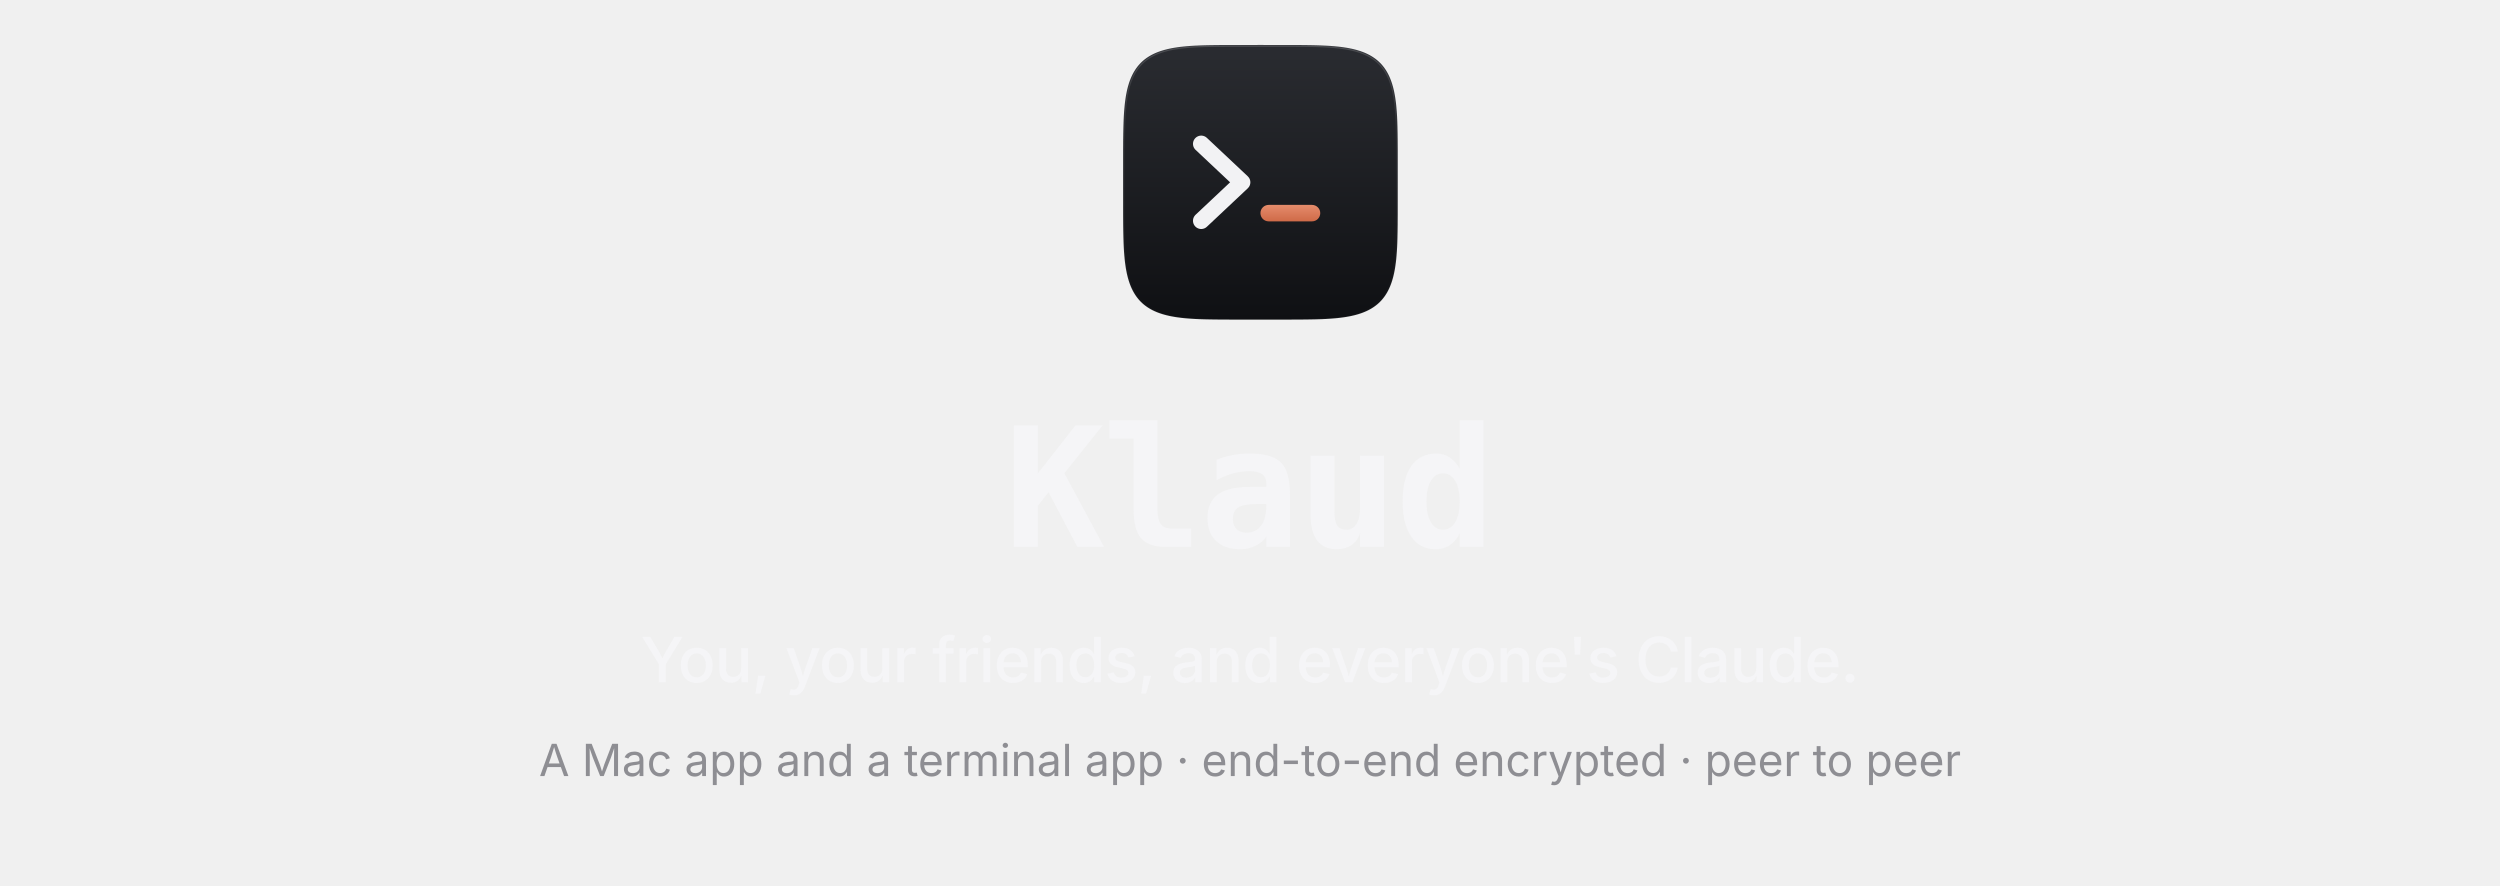
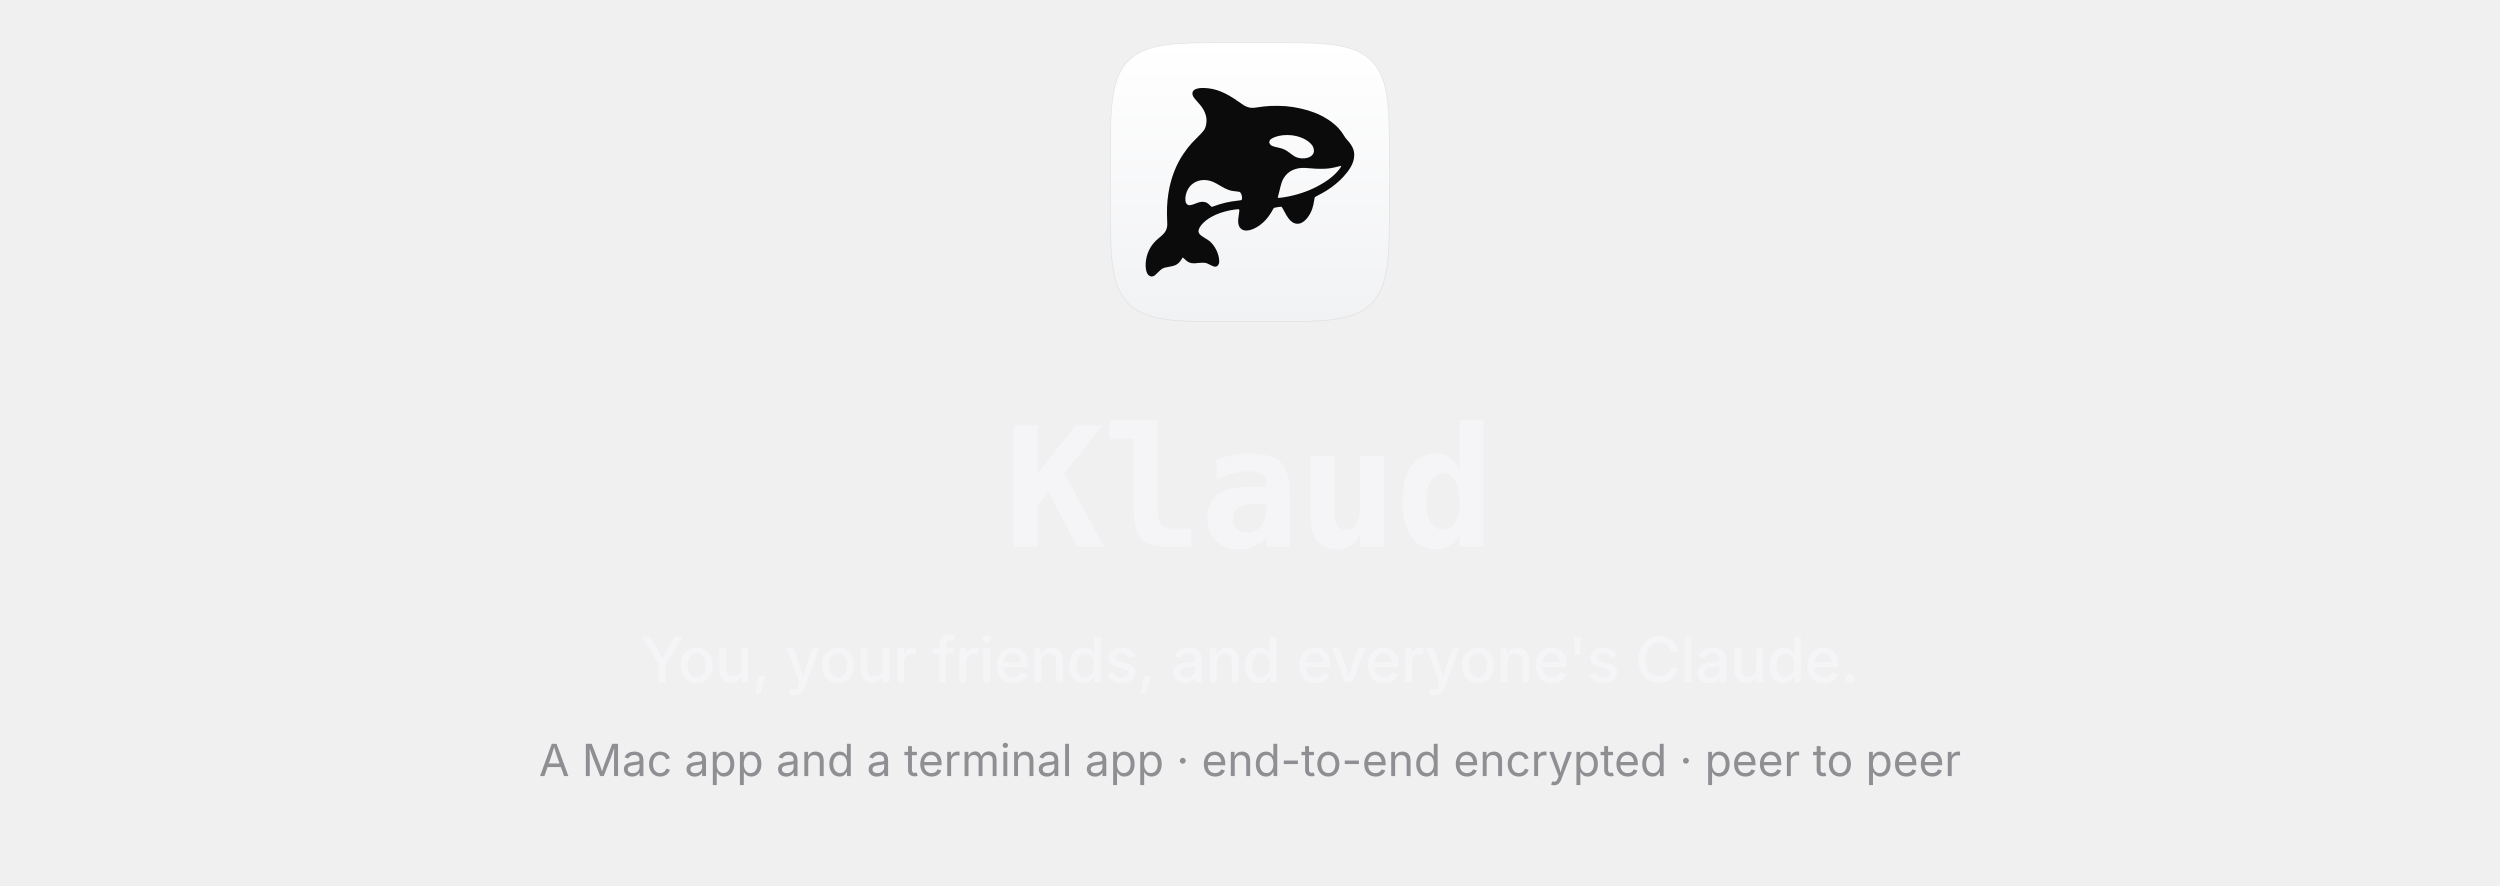
<svg xmlns="http://www.w3.org/2000/svg" width="960" height="340" viewBox="0 0 960 340" role="img" aria-label="klaud: you, your friends, and everyone's Claude">
-   <g transform="translate(424 10) scale(0.1172)">
+   <g transform="translate(413.4 3.4) scale(0.13)">
    <defs>
-       <linearGradient id="bdbg" x1="0" y1="0" x2="0" y2="1">
-         <stop offset="0" stop-color="#2A2C31" />
-         <stop offset="1" stop-color="#0F1013" />
-       </linearGradient>
-       <linearGradient id="bdrim" x1="0" y1="0" x2="0" y2="1">
-         <stop offset="0" stop-color="#FFFFFF" stop-opacity="0.16" />
-         <stop offset="0.35" stop-color="#FFFFFF" stop-opacity="0.04" />
-         <stop offset="1" stop-color="#FFFFFF" stop-opacity="0" />
-       </linearGradient>
-       <linearGradient id="bdcursor" x1="0" y1="0" x2="0" y2="1">
-         <stop offset="0" stop-color="#E58C6C" />
-         <stop offset="1" stop-color="#CF6A48" />
+       <linearGradient id="logo-bg" x1="0" y1="0" x2="0" y2="1">
+         <stop offset="0" stop-color="#FFFFFF" />
+         <stop offset="1" stop-color="#F1F2F4" />
      </linearGradient>
    </defs>
-     <path d="M962.00,512.00 L961.94,616.80 L961.75,650.27 L961.44,674.58 L961.01,694.35 L960.46,711.29 L959.78,726.26 L958.97,739.75 L958.04,752.08 L956.98,763.47 L955.80,774.07 L954.49,783.99 L953.06,793.32 L951.49,802.14 L949.80,810.50 L947.97,818.44 L946.01,826.01 L943.92,833.22 L941.70,840.12 L939.34,846.72 L936.84,853.04 L934.20,859.09 L931.42,864.90 L928.50,870.48 L925.42,875.83 L922.20,880.97 L918.83,885.90 L915.30,890.64 L911.62,895.19 L907.77,899.56 L903.75,903.75 L899.56,907.77 L895.19,911.62 L890.64,915.30 L885.90,918.83 L880.97,922.20 L875.83,925.42 L870.48,928.50 L864.90,931.42 L859.09,934.20 L853.04,936.84 L846.72,939.34 L840.12,941.70 L833.22,943.92 L826.01,946.01 L818.44,947.97 L810.50,949.80 L802.14,951.49 L793.32,953.06 L783.99,954.49 L774.07,955.80 L763.47,956.98 L752.08,958.04 L739.75,958.97 L726.26,959.78 L711.29,960.46 L694.35,961.01 L674.58,961.44 L650.27,961.75 L616.80,961.94 L512.00,962.00 L407.20,961.94 L373.73,961.75 L349.42,961.44 L329.65,961.01 L312.71,960.46 L297.74,959.78 L284.25,958.97 L271.92,958.04 L260.53,956.98 L249.93,955.80 L240.01,954.49 L230.68,953.06 L221.86,951.49 L213.50,949.80 L205.56,947.97 L197.99,946.01 L190.78,943.92 L183.88,941.70 L177.28,939.34 L170.96,936.84 L164.91,934.20 L159.10,931.42 L153.52,928.50 L148.17,925.42 L143.03,922.20 L138.10,918.83 L133.36,915.30 L128.81,911.62 L124.44,907.77 L120.25,903.75 L116.23,899.56 L112.38,895.19 L108.70,890.64 L105.17,885.90 L101.80,880.97 L98.58,875.83 L95.50,870.48 L92.58,864.90 L89.80,859.09 L87.16,853.04 L84.66,846.72 L82.30,840.12 L80.08,833.22 L77.99,826.01 L76.03,818.44 L74.20,810.50 L72.51,802.14 L70.94,793.32 L69.51,783.99 L68.20,774.07 L67.02,763.47 L65.96,752.08 L65.03,739.75 L64.22,726.26 L63.54,711.29 L62.99,694.35 L62.56,674.58 L62.25,650.27 L62.06,616.80 L62.00,512.00 L62.06,407.20 L62.25,373.73 L62.56,349.42 L62.99,329.65 L63.54,312.71 L64.22,297.74 L65.03,284.25 L65.96,271.92 L67.02,260.53 L68.20,249.93 L69.51,240.01 L70.94,230.68 L72.51,221.86 L74.20,213.50 L76.03,205.56 L77.99,197.99 L80.08,190.78 L82.30,183.88 L84.66,177.28 L87.16,170.96 L89.80,164.91 L92.58,159.10 L95.50,153.52 L98.58,148.17 L101.80,143.03 L105.17,138.10 L108.70,133.36 L112.38,128.81 L116.23,124.44 L120.25,120.25 L124.44,116.23 L128.81,112.38 L133.36,108.70 L138.10,105.17 L143.03,101.80 L148.17,98.58 L153.52,95.50 L159.10,92.58 L164.91,89.80 L170.96,87.16 L177.28,84.66 L183.88,82.30 L190.78,80.08 L197.99,77.99 L205.56,76.03 L213.50,74.20 L221.86,72.51 L230.68,70.94 L240.01,69.51 L249.93,68.20 L260.53,67.02 L271.92,65.96 L284.25,65.03 L297.74,64.22 L312.71,63.54 L329.65,62.99 L349.42,62.56 L373.73,62.25 L407.20,62.06 L512.00,62.00 L616.80,62.06 L650.27,62.25 L674.58,62.56 L694.35,62.99 L711.29,63.54 L726.26,64.22 L739.75,65.03 L752.08,65.96 L763.47,67.02 L774.07,68.20 L783.99,69.51 L793.32,70.94 L802.14,72.51 L810.50,74.20 L818.44,76.03 L826.01,77.99 L833.22,80.08 L840.12,82.30 L846.72,84.66 L853.04,87.16 L859.09,89.80 L864.90,92.58 L870.48,95.50 L875.83,98.58 L880.97,101.80 L885.90,105.17 L890.64,108.70 L895.19,112.38 L899.56,116.23 L903.75,120.25 L907.77,124.44 L911.62,128.81 L915.30,133.36 L918.83,138.10 L922.20,143.03 L925.42,148.17 L928.50,153.52 L931.42,159.10 L934.20,164.91 L936.84,170.96 L939.34,177.28 L941.70,183.88 L943.92,190.78 L946.01,197.99 L947.97,205.56 L949.80,213.50 L951.49,221.86 L953.06,230.68 L954.49,240.01 L955.80,249.93 L956.98,260.53 L958.04,271.92 L958.97,284.25 L959.78,297.74 L960.46,312.71 L961.01,329.65 L961.44,349.42 L961.75,373.73 L961.94,407.20 Z" fill="url(#bdbg)" />
-     <path d="M962.00,512.00 L961.94,616.80 L961.75,650.27 L961.44,674.58 L961.01,694.35 L960.46,711.29 L959.78,726.26 L958.97,739.75 L958.04,752.08 L956.98,763.47 L955.80,774.07 L954.49,783.99 L953.06,793.32 L951.49,802.14 L949.80,810.50 L947.97,818.44 L946.01,826.01 L943.92,833.22 L941.70,840.12 L939.34,846.72 L936.84,853.04 L934.20,859.09 L931.42,864.90 L928.50,870.48 L925.42,875.83 L922.20,880.97 L918.83,885.90 L915.30,890.64 L911.62,895.19 L907.77,899.56 L903.75,903.75 L899.56,907.77 L895.19,911.62 L890.64,915.30 L885.90,918.83 L880.97,922.20 L875.83,925.42 L870.48,928.50 L864.90,931.42 L859.09,934.20 L853.04,936.84 L846.72,939.34 L840.12,941.70 L833.22,943.92 L826.01,946.01 L818.44,947.97 L810.50,949.80 L802.14,951.49 L793.32,953.06 L783.99,954.49 L774.07,955.80 L763.47,956.98 L752.08,958.04 L739.75,958.97 L726.26,959.78 L711.29,960.46 L694.35,961.01 L674.58,961.44 L650.27,961.75 L616.80,961.94 L512.00,962.00 L407.20,961.94 L373.73,961.75 L349.42,961.44 L329.65,961.01 L312.71,960.46 L297.74,959.78 L284.25,958.97 L271.92,958.04 L260.53,956.98 L249.93,955.80 L240.01,954.49 L230.68,953.06 L221.86,951.49 L213.50,949.80 L205.56,947.97 L197.99,946.01 L190.78,943.92 L183.88,941.70 L177.28,939.34 L170.96,936.84 L164.91,934.20 L159.10,931.42 L153.52,928.50 L148.17,925.42 L143.03,922.20 L138.10,918.83 L133.36,915.30 L128.81,911.62 L124.44,907.77 L120.25,903.75 L116.23,899.56 L112.38,895.19 L108.70,890.64 L105.17,885.90 L101.80,880.97 L98.58,875.83 L95.50,870.48 L92.58,864.90 L89.80,859.09 L87.16,853.04 L84.66,846.72 L82.30,840.12 L80.08,833.22 L77.99,826.01 L76.03,818.44 L74.20,810.50 L72.51,802.14 L70.94,793.32 L69.51,783.99 L68.20,774.07 L67.02,763.47 L65.96,752.08 L65.03,739.75 L64.22,726.26 L63.54,711.29 L62.99,694.35 L62.56,674.58 L62.25,650.27 L62.06,616.80 L62.00,512.00 L62.06,407.20 L62.25,373.73 L62.56,349.42 L62.99,329.65 L63.54,312.71 L64.22,297.74 L65.03,284.25 L65.96,271.92 L67.02,260.53 L68.20,249.93 L69.51,240.01 L70.94,230.68 L72.51,221.86 L74.20,213.50 L76.03,205.56 L77.99,197.99 L80.08,190.78 L82.30,183.88 L84.66,177.28 L87.16,170.96 L89.80,164.91 L92.58,159.10 L95.50,153.52 L98.58,148.17 L101.80,143.03 L105.17,138.10 L108.70,133.36 L112.38,128.81 L116.23,124.44 L120.25,120.25 L124.44,116.23 L128.81,112.38 L133.36,108.70 L138.10,105.17 L143.03,101.80 L148.17,98.58 L153.52,95.50 L159.10,92.58 L164.91,89.80 L170.96,87.16 L177.28,84.66 L183.88,82.30 L190.78,80.08 L197.99,77.99 L205.56,76.03 L213.50,74.20 L221.86,72.51 L230.68,70.94 L240.01,69.51 L249.93,68.20 L260.53,67.02 L271.92,65.96 L284.25,65.03 L297.74,64.22 L312.71,63.54 L329.65,62.99 L349.42,62.56 L373.73,62.25 L407.20,62.06 L512.00,62.00 L616.80,62.06 L650.27,62.25 L674.58,62.56 L694.35,62.99 L711.29,63.54 L726.26,64.22 L739.75,65.03 L752.08,65.96 L763.47,67.02 L774.07,68.20 L783.99,69.51 L793.32,70.94 L802.14,72.51 L810.50,74.20 L818.44,76.03 L826.01,77.99 L833.22,80.08 L840.12,82.30 L846.72,84.66 L853.04,87.16 L859.09,89.80 L864.90,92.58 L870.48,95.50 L875.83,98.58 L880.97,101.80 L885.90,105.17 L890.64,108.70 L895.19,112.38 L899.56,116.23 L903.75,120.25 L907.77,124.44 L911.62,128.81 L915.30,133.36 L918.83,138.10 L922.20,143.03 L925.42,148.17 L928.50,153.52 L931.42,159.10 L934.20,164.91 L936.84,170.96 L939.34,177.28 L941.70,183.88 L943.92,190.78 L946.01,197.99 L947.97,205.56 L949.80,213.50 L951.49,221.86 L953.06,230.68 L954.49,240.01 L955.80,249.93 L956.98,260.53 L958.04,271.92 L958.97,284.25 L959.78,297.74 L960.46,312.71 L961.01,329.65 L961.44,349.42 L961.75,373.73 L961.94,407.20 Z" fill="none" stroke="#FFFFFF" stroke-opacity="0.09" stroke-width="3" />
-     <path d="M958.00,512.00 L957.94,615.87 L957.76,649.04 L957.45,673.14 L957.02,692.73 L956.47,709.52 L955.80,724.36 L955.00,737.73 L954.08,749.95 L953.03,761.23 L951.86,771.74 L950.56,781.57 L949.14,790.82 L947.59,799.56 L945.91,807.85 L944.10,815.72 L942.16,823.21 L940.09,830.37 L937.88,837.20 L935.54,843.74 L933.06,850.00 L930.45,856.01 L927.69,861.77 L924.79,867.29 L921.75,872.60 L918.56,877.69 L915.21,882.58 L911.72,887.28 L908.06,891.79 L904.25,896.11 L900.27,900.27 L896.11,904.25 L891.79,908.06 L887.28,911.72 L882.58,915.21 L877.69,918.56 L872.60,921.75 L867.29,924.79 L861.77,927.69 L856.01,930.45 L850.00,933.06 L843.74,935.54 L837.20,937.88 L830.37,940.09 L823.21,942.16 L815.72,944.10 L807.85,945.91 L799.56,947.59 L790.82,949.14 L781.57,950.56 L771.74,951.86 L761.23,953.03 L749.95,954.08 L737.73,955.00 L724.36,955.80 L709.52,956.47 L692.73,957.02 L673.14,957.45 L649.04,957.76 L615.87,957.94 L512.00,958.00 L408.13,957.94 L374.96,957.76 L350.86,957.45 L331.27,957.02 L314.48,956.47 L299.64,955.80 L286.27,955.00 L274.05,954.08 L262.77,953.03 L252.26,951.86 L242.43,950.56 L233.18,949.14 L224.44,947.59 L216.15,945.91 L208.28,944.10 L200.79,942.16 L193.63,940.09 L186.80,937.88 L180.26,935.54 L174.00,933.06 L167.99,930.45 L162.23,927.69 L156.71,924.79 L151.40,921.75 L146.31,918.56 L141.42,915.21 L136.72,911.72 L132.21,908.06 L127.89,904.25 L123.73,900.27 L119.75,896.11 L115.94,891.79 L112.28,887.28 L108.79,882.58 L105.44,877.69 L102.25,872.60 L99.21,867.29 L96.31,861.77 L93.55,856.01 L90.94,850.00 L88.46,843.74 L86.12,837.20 L83.91,830.37 L81.84,823.21 L79.90,815.72 L78.09,807.85 L76.41,799.56 L74.86,790.82 L73.44,781.57 L72.14,771.74 L70.97,761.23 L69.92,749.95 L69.00,737.73 L68.20,724.36 L67.53,709.52 L66.98,692.73 L66.55,673.14 L66.24,649.04 L66.06,615.87 L66.00,512.00 L66.06,408.13 L66.24,374.96 L66.55,350.86 L66.98,331.27 L67.53,314.48 L68.20,299.64 L69.00,286.27 L69.92,274.05 L70.97,262.77 L72.14,252.26 L73.44,242.43 L74.86,233.18 L76.41,224.44 L78.09,216.15 L79.90,208.28 L81.84,200.79 L83.91,193.63 L86.12,186.80 L88.46,180.26 L90.94,174.00 L93.55,167.99 L96.31,162.23 L99.21,156.71 L102.25,151.40 L105.44,146.31 L108.79,141.42 L112.28,136.72 L115.94,132.21 L119.75,127.89 L123.73,123.73 L127.89,119.75 L132.21,115.94 L136.72,112.28 L141.42,108.79 L146.31,105.44 L151.40,102.25 L156.71,99.21 L162.23,96.31 L167.99,93.55 L174.00,90.94 L180.26,88.46 L186.80,86.12 L193.63,83.91 L200.79,81.84 L208.28,79.90 L216.15,78.09 L224.44,76.41 L233.18,74.86 L242.43,73.44 L252.26,72.14 L262.77,70.97 L274.05,69.92 L286.27,69.00 L299.64,68.20 L314.48,67.53 L331.27,66.98 L350.86,66.55 L374.96,66.24 L408.13,66.06 L512.00,66.00 L615.87,66.06 L649.04,66.24 L673.14,66.55 L692.73,66.98 L709.52,67.53 L724.36,68.20 L737.73,69.00 L749.95,69.92 L761.23,70.97 L771.74,72.14 L781.57,73.44 L790.82,74.86 L799.56,76.41 L807.85,78.09 L815.72,79.90 L823.21,81.84 L830.37,83.91 L837.20,86.12 L843.74,88.46 L850.00,90.94 L856.01,93.55 L861.77,96.31 L867.29,99.21 L872.60,102.25 L877.69,105.44 L882.58,108.79 L887.28,112.28 L891.79,115.94 L896.11,119.75 L900.27,123.73 L904.25,127.89 L908.06,132.21 L911.72,136.72 L915.21,141.42 L918.56,146.31 L921.75,151.40 L924.79,156.71 L927.69,162.23 L930.45,167.99 L933.06,174.00 L935.54,180.26 L937.88,186.80 L940.09,193.63 L942.16,200.79 L944.10,208.28 L945.91,216.15 L947.59,224.44 L949.14,233.18 L950.56,242.43 L951.86,252.26 L953.03,262.77 L954.08,274.05 L955.00,286.27 L955.80,299.64 L956.47,314.48 L957.02,331.27 L957.45,350.86 L957.76,374.96 L957.94,408.13 Z" fill="none" stroke="url(#bdrim)" stroke-width="4" />
-     <path d="M318 386 L452 512 L318 638" fill="none" stroke="#F2F2F4" stroke-width="54" stroke-linecap="round" stroke-linejoin="round" />
-     <rect x="512" y="586" width="196" height="54" rx="27" fill="url(#bdcursor)" />
+     <path d="M924.00,512.00 L923.97,593.59 L923.90,619.65 L923.77,638.60 L923.60,654.01 L923.37,667.24 L923.10,678.95 L922.77,689.52 L922.39,699.21 L921.96,708.17 L921.48,716.53 L920.96,724.39 L920.37,731.81 L919.74,738.85 L919.06,745.54 L918.33,751.94 L917.54,758.06 L916.70,763.93 L915.81,769.57 L914.87,775.00 L913.88,780.24 L912.83,785.29 L911.73,790.18 L910.57,794.91 L909.36,799.49 L908.10,803.93 L906.79,808.23 L905.41,812.41 L903.99,816.47 L902.50,820.41 L900.96,824.24 L899.37,827.96 L897.71,831.58 L896.00,835.10 L894.23,838.53 L892.40,841.86 L890.51,845.11 L888.56,848.27 L886.55,851.34 L884.48,854.33 L882.34,857.24 L880.14,860.08 L877.87,862.83 L875.54,865.52 L873.14,868.13 L870.67,870.67 L868.13,873.14 L865.52,875.54 L862.83,877.87 L860.08,880.14 L857.24,882.34 L854.33,884.48 L851.34,886.55 L848.27,888.56 L845.11,890.51 L841.86,892.40 L838.53,894.23 L835.10,896.00 L831.58,897.71 L827.96,899.37 L824.24,900.96 L820.41,902.50 L816.47,903.99 L812.41,905.41 L808.23,906.79 L803.93,908.10 L799.49,909.36 L794.91,910.57 L790.18,911.73 L785.29,912.83 L780.24,913.88 L775.00,914.87 L769.57,915.81 L763.93,916.70 L758.06,917.54 L751.94,918.33 L745.54,919.06 L738.85,919.74 L731.81,920.37 L724.39,920.96 L716.53,921.48 L708.17,921.96 L699.21,922.39 L689.52,922.77 L678.95,923.10 L667.24,923.37 L654.01,923.60 L638.60,923.77 L619.65,923.90 L593.59,923.97 L512.00,924.00 L430.41,923.97 L404.35,923.90 L385.40,923.77 L369.99,923.60 L356.76,923.37 L345.05,923.10 L334.48,922.77 L324.79,922.39 L315.83,921.96 L307.47,921.48 L299.61,920.96 L292.19,920.37 L285.15,919.74 L278.46,919.06 L272.06,918.33 L265.94,917.54 L260.07,916.70 L254.43,915.81 L249.00,914.87 L243.76,913.88 L238.71,912.83 L233.82,911.73 L229.09,910.57 L224.51,909.36 L220.07,908.10 L215.77,906.79 L211.59,905.41 L207.53,903.99 L203.59,902.50 L199.76,900.96 L196.04,899.37 L192.42,897.71 L188.90,896.00 L185.47,894.23 L182.14,892.40 L178.89,890.51 L175.73,888.56 L172.66,886.55 L169.67,884.48 L166.76,882.34 L163.92,880.14 L161.17,877.87 L158.48,875.54 L155.87,873.14 L153.33,870.67 L150.86,868.13 L148.46,865.52 L146.13,862.83 L143.86,860.08 L141.66,857.24 L139.52,854.33 L137.45,851.34 L135.44,848.27 L133.49,845.11 L131.60,841.86 L129.77,838.53 L128.00,835.10 L126.29,831.58 L124.63,827.96 L123.04,824.24 L121.50,820.41 L120.01,816.47 L118.59,812.41 L117.21,808.23 L115.90,803.93 L114.64,799.49 L113.43,794.91 L112.27,790.18 L111.17,785.29 L110.12,780.24 L109.13,775.00 L108.19,769.57 L107.30,763.93 L106.46,758.06 L105.67,751.94 L104.94,745.54 L104.26,738.85 L103.63,731.81 L103.04,724.39 L102.52,716.53 L102.04,708.17 L101.61,699.21 L101.23,689.52 L100.90,678.95 L100.63,667.24 L100.40,654.01 L100.23,638.60 L100.10,619.65 L100.03,593.59 L100.00,512.00 L100.03,430.41 L100.10,404.35 L100.23,385.40 L100.40,369.99 L100.63,356.76 L100.90,345.05 L101.23,334.48 L101.61,324.79 L102.04,315.83 L102.52,307.47 L103.04,299.61 L103.63,292.19 L104.26,285.15 L104.94,278.46 L105.67,272.06 L106.46,265.94 L107.30,260.07 L108.19,254.43 L109.13,249.00 L110.12,243.76 L111.17,238.71 L112.27,233.82 L113.43,229.09 L114.64,224.51 L115.90,220.07 L117.21,215.77 L118.59,211.59 L120.01,207.53 L121.50,203.59 L123.04,199.76 L124.63,196.04 L126.29,192.42 L128.00,188.90 L129.77,185.47 L131.60,182.14 L133.49,178.89 L135.44,175.73 L137.45,172.66 L139.52,169.67 L141.66,166.76 L143.86,163.92 L146.13,161.17 L148.46,158.48 L150.86,155.87 L153.33,153.33 L155.87,150.86 L158.48,148.46 L161.17,146.13 L163.92,143.86 L166.76,141.66 L169.67,139.52 L172.66,137.45 L175.73,135.44 L178.89,133.49 L182.14,131.60 L185.47,129.77 L188.90,128.00 L192.42,126.29 L196.04,124.63 L199.76,123.04 L203.59,121.50 L207.53,120.01 L211.59,118.59 L215.77,117.21 L220.07,115.90 L224.51,114.64 L229.09,113.43 L233.82,112.27 L238.71,111.17 L243.76,110.12 L249.00,109.13 L254.43,108.19 L260.07,107.30 L265.94,106.46 L272.06,105.67 L278.46,104.94 L285.15,104.26 L292.19,103.63 L299.61,103.04 L307.47,102.52 L315.83,102.04 L324.79,101.61 L334.48,101.23 L345.05,100.90 L356.76,100.63 L369.99,100.40 L385.40,100.23 L404.35,100.10 L430.41,100.03 L512.00,100.00 L593.59,100.03 L619.65,100.10 L638.60,100.23 L654.01,100.40 L667.24,100.63 L678.95,100.90 L689.52,101.23 L699.21,101.61 L708.17,102.04 L716.53,102.52 L724.39,103.04 L731.81,103.63 L738.85,104.26 L745.54,104.94 L751.94,105.67 L758.06,106.46 L763.93,107.30 L769.57,108.19 L775.00,109.13 L780.24,110.12 L785.29,111.17 L790.18,112.27 L794.91,113.43 L799.49,114.64 L803.93,115.90 L808.23,117.21 L812.41,118.59 L816.47,120.01 L820.41,121.50 L824.24,123.04 L827.96,124.63 L831.58,126.29 L835.10,128.00 L838.53,129.77 L841.86,131.60 L845.11,133.49 L848.27,135.44 L851.34,137.45 L854.33,139.52 L857.24,141.66 L860.08,143.86 L862.83,146.13 L865.52,148.46 L868.13,150.86 L870.67,153.33 L873.14,155.87 L875.54,158.48 L877.87,161.17 L880.14,163.92 L882.34,166.76 L884.48,169.67 L886.55,172.66 L888.56,175.73 L890.51,178.89 L892.40,182.14 L894.23,185.47 L896.00,188.90 L897.71,192.42 L899.37,196.04 L900.96,199.76 L902.50,203.59 L903.99,207.53 L905.41,211.59 L906.79,215.77 L908.10,220.07 L909.36,224.51 L910.57,229.09 L911.73,233.82 L912.83,238.71 L913.88,243.76 L914.87,249.00 L915.81,254.43 L916.70,260.07 L917.54,265.94 L918.33,272.06 L919.06,278.46 L919.74,285.15 L920.37,292.19 L920.96,299.61 L921.48,307.47 L921.96,315.83 L922.39,324.79 L922.77,334.48 L923.10,345.05 L923.37,356.76 L923.60,369.99 L923.77,385.40 L923.90,404.35 L923.97,430.41 Z" fill="url(#logo-bg)" />
+     <path d="M924.00,512.00 L923.97,593.59 L923.90,619.65 L923.77,638.60 L923.60,654.01 L923.37,667.24 L923.10,678.95 L922.77,689.52 L922.39,699.21 L921.96,708.17 L921.48,716.53 L920.96,724.39 L920.37,731.81 L919.74,738.85 L919.06,745.54 L918.33,751.94 L917.54,758.06 L916.70,763.93 L915.81,769.57 L914.87,775.00 L913.88,780.24 L912.83,785.29 L911.73,790.18 L910.57,794.91 L909.36,799.49 L908.10,803.93 L906.79,808.23 L905.41,812.41 L903.99,816.47 L902.50,820.41 L900.96,824.24 L899.37,827.96 L897.71,831.58 L896.00,835.10 L894.23,838.53 L892.40,841.86 L890.51,845.11 L888.56,848.27 L886.55,851.34 L884.48,854.33 L882.34,857.24 L880.14,860.08 L877.87,862.83 L875.54,865.52 L873.14,868.13 L870.67,870.67 L868.13,873.14 L865.52,875.54 L862.83,877.87 L860.08,880.14 L857.24,882.34 L854.33,884.48 L851.34,886.55 L848.27,888.56 L845.11,890.51 L841.86,892.40 L838.53,894.23 L835.10,896.00 L831.58,897.71 L827.96,899.37 L824.24,900.96 L820.41,902.50 L816.47,903.99 L812.41,905.41 L808.23,906.79 L803.93,908.10 L799.49,909.36 L794.91,910.57 L790.18,911.73 L785.29,912.83 L780.24,913.88 L775.00,914.87 L769.57,915.81 L763.93,916.70 L758.06,917.54 L751.94,918.33 L745.54,919.06 L738.85,919.74 L731.81,920.37 L724.39,920.96 L716.53,921.48 L708.17,921.96 L699.21,922.39 L689.52,922.77 L678.95,923.10 L667.24,923.37 L654.01,923.60 L638.60,923.77 L619.65,923.90 L593.59,923.97 L512.00,924.00 L430.41,923.97 L404.35,923.90 L385.40,923.77 L369.99,923.60 L356.76,923.37 L345.05,923.10 L334.48,922.77 L324.79,922.39 L315.83,921.96 L307.47,921.48 L299.61,920.96 L292.19,920.37 L285.15,919.74 L278.46,919.06 L272.06,918.33 L265.94,917.54 L260.07,916.70 L254.43,915.81 L249.00,914.87 L243.76,913.88 L238.71,912.83 L233.82,911.73 L229.09,910.57 L224.51,909.36 L220.07,908.10 L215.77,906.79 L211.59,905.41 L207.53,903.99 L203.59,902.50 L199.76,900.96 L196.04,899.37 L192.42,897.71 L188.90,896.00 L185.47,894.23 L182.14,892.40 L178.89,890.51 L175.73,888.56 L172.66,886.55 L169.67,884.48 L166.76,882.34 L163.92,880.14 L161.17,877.87 L158.48,875.54 L155.87,873.14 L153.33,870.67 L150.86,868.13 L148.46,865.52 L146.13,862.83 L143.86,860.08 L141.66,857.24 L139.52,854.33 L137.45,851.34 L135.44,848.27 L133.49,845.11 L131.60,841.86 L129.77,838.53 L128.00,835.10 L126.29,831.58 L124.63,827.96 L123.04,824.24 L121.50,820.41 L120.01,816.47 L118.59,812.41 L117.21,808.23 L115.90,803.93 L114.64,799.49 L113.43,794.91 L112.27,790.18 L111.17,785.29 L110.12,780.24 L109.13,775.00 L108.19,769.57 L107.30,763.93 L106.46,758.06 L105.67,751.94 L104.94,745.54 L104.26,738.85 L103.63,731.81 L103.04,724.39 L102.52,716.53 L102.04,708.17 L101.61,699.21 L101.23,689.52 L100.90,678.95 L100.63,667.24 L100.40,654.01 L100.23,638.60 L100.10,619.65 L100.03,593.59 L100.00,512.00 L100.03,430.41 L100.10,404.35 L100.23,385.40 L100.40,369.99 L100.63,356.76 L100.90,345.05 L101.23,334.48 L101.61,324.79 L102.04,315.83 L102.52,307.47 L103.04,299.61 L103.63,292.19 L104.26,285.15 L104.94,278.46 L105.67,272.06 L106.46,265.94 L107.30,260.07 L108.19,254.43 L109.13,249.00 L110.12,243.76 L111.17,238.71 L112.27,233.82 L113.43,229.09 L114.64,224.51 L115.90,220.07 L117.21,215.77 L118.59,211.59 L120.01,207.53 L121.50,203.59 L123.04,199.76 L124.63,196.04 L126.29,192.42 L128.00,188.90 L129.77,185.47 L131.60,182.14 L133.49,178.89 L135.44,175.73 L137.45,172.66 L139.52,169.67 L141.66,166.76 L143.86,163.92 L146.13,161.17 L148.46,158.48 L150.86,155.87 L153.33,153.33 L155.87,150.86 L158.48,148.46 L161.17,146.13 L163.92,143.86 L166.76,141.66 L169.67,139.52 L172.66,137.45 L175.73,135.44 L178.89,133.49 L182.14,131.60 L185.47,129.77 L188.90,128.00 L192.42,126.29 L196.04,124.63 L199.76,123.04 L203.59,121.50 L207.53,120.01 L211.59,118.59 L215.77,117.21 L220.07,115.90 L224.51,114.64 L229.09,113.43 L233.82,112.27 L238.71,111.17 L243.76,110.12 L249.00,109.13 L254.43,108.19 L260.07,107.30 L265.94,106.46 L272.06,105.67 L278.46,104.94 L285.15,104.26 L292.19,103.63 L299.61,103.04 L307.47,102.52 L315.83,102.04 L324.79,101.61 L334.48,101.23 L345.05,100.90 L356.76,100.63 L369.99,100.40 L385.40,100.23 L404.35,100.10 L430.41,100.03 L512.00,100.00 L593.59,100.03 L619.65,100.10 L638.60,100.23 L654.01,100.40 L667.24,100.63 L678.95,100.90 L689.52,101.23 L699.21,101.61 L708.17,102.04 L716.53,102.52 L724.39,103.04 L731.81,103.63 L738.85,104.26 L745.54,104.94 L751.94,105.67 L758.06,106.46 L763.93,107.30 L769.57,108.19 L775.00,109.13 L780.24,110.12 L785.29,111.17 L790.18,112.27 L794.91,113.43 L799.49,114.64 L803.93,115.90 L808.23,117.21 L812.41,118.59 L816.47,120.01 L820.41,121.50 L824.24,123.04 L827.96,124.63 L831.58,126.29 L835.10,128.00 L838.53,129.77 L841.86,131.60 L845.11,133.49 L848.27,135.44 L851.34,137.45 L854.33,139.52 L857.24,141.66 L860.08,143.86 L862.83,146.13 L865.52,148.46 L868.13,150.86 L870.67,153.33 L873.14,155.87 L875.54,158.48 L877.87,161.17 L880.14,163.92 L882.34,166.76 L884.48,169.67 L886.55,172.66 L888.56,175.73 L890.51,178.89 L892.40,182.14 L894.23,185.47 L896.00,188.90 L897.71,192.42 L899.37,196.04 L900.96,199.76 L902.50,203.59 L903.99,207.53 L905.41,211.59 L906.79,215.77 L908.10,220.07 L909.36,224.51 L910.57,229.09 L911.73,233.82 L912.83,238.71 L913.88,243.76 L914.87,249.00 L915.81,254.43 L916.70,260.07 L917.54,265.94 L918.33,272.06 L919.06,278.46 L919.74,285.15 L920.37,292.19 L920.96,299.61 L921.48,307.47 L921.96,315.83 L922.39,324.79 L922.77,334.48 L923.10,345.05 L923.37,356.76 L923.60,369.99 L923.77,385.40 L923.90,404.35 L923.97,430.41 Z" fill="none" stroke="#000000" stroke-opacity="0.08" stroke-width="2" />
+     <path transform="translate(512 512) scale(0.7) translate(-512 -512)" fill="#0B0B0C" fill-rule="evenodd" d="M94.3 909.6C86.6 908.4 79.5 901.0 76.0 890.6C71.6 877.6 70.8 857.0 73.9 838.9C80.1 802.4 97.3 772.8 126.1 749.3C145.5 733.3 152.6 725.8 157.3 716.2C162.4 705.7 163.9 697.3 163.2 682.3C160.8 632.5 162.1 598.6 167.7 561.7C177.5 497.1 199.7 438.7 232.2 391.4C244.9 372.9 255.6 359.2 267.3 346.4C272.9 340.2 288.9 324.0 293.8 319.4C302.2 311.6 314.8 297.7 318.7 291.8C327.6 278.4 331.3 255.6 327.6 237.1C322.9 213.7 312.6 196.2 287.5 169.2C273.8 154.3 269.3 146.5 269.3 137.6C269.4 121.9 287.2 113.5 318.8 114.5C366.6 115.9 408.7 132.8 465.5 173.2C485.2 187.2 490.8 190.6 499.5 193.9C513.9 199.3 523.4 199.6 547.2 195.7C562.0 193.2 576.3 191.7 597.7 190.3C612.9 189.3 647.6 189.8 663.5 191.2C704.4 194.7 750.8 205.2 784.5 218.5C804.7 226.5 818.7 233.5 837.6 245.1C848.0 251.5 851.2 253.7 859.4 260.2C880.7 277.0 893.9 291.4 906.2 311.1C913.3 322.5 916.6 327.2 921.1 332.0C948.7 362.1 956.5 384.2 950.3 415.1C945.7 437.9 932.2 460.8 907.0 488.6C880.2 518.0 842.9 545.7 803.2 565.6C792.0 571.2 786.6 574.7 785.5 576.9C785.2 577.7 784.7 579.4 784.5 580.9C784.3 582.3 783.7 585.9 783.3 588.8C781.5 600.8 778.0 616.0 775.0 624.7C764.7 654.6 743.3 680.3 723.9 685.9C712.7 689.1 701.5 687.5 692.2 681.4C679.4 672.9 670.5 661.1 656.4 633.8C648.7 619.0 646.7 616.1 643.9 615.6C641.3 615.1 620.7 618.3 615.1 620.0C613.0 620.7 612.2 621.6 609.3 626.9C591.9 658.8 572.7 681.0 548.5 697.1C516.4 718.4 487.0 722.2 472.6 706.8C462.3 695.9 460.0 678.9 464.9 651.6C466.0 645.8 466.8 639.4 467.4 633.4C467.8 628.6 466.5 625.9 463.9 625.9C458.9 625.8 440.2 628.4 428.4 630.7C397.7 636.9 372.1 645.9 349.0 658.7C315.6 677.2 291.4 706.2 295.6 722.7C297.8 731.3 302.6 735.8 321.2 747.0C330.8 752.8 338.2 757.7 342.4 761.2C365.1 780.2 382.4 816.4 382.5 845.4C382.6 853.6 380.8 858.9 376.5 863.6C370.1 870.5 362.7 870.3 348.1 862.7C332.6 854.7 329.4 853.5 322.0 852.3C316.3 851.5 306.9 851.6 297.2 852.7C280.7 854.6 274.2 854.9 267.2 853.8C255.9 852.2 248.0 847.7 236.5 836.4C232.3 832.3 229.5 829.9 229.0 829.9C228.0 829.9 227.7 830.3 224.8 835.4C217.8 847.5 209.3 856.2 200.0 860.9C193.0 864.5 181.1 867.7 167.7 869.7C145.4 873.1 140.8 875.7 119.5 897.0C109.9 906.6 106.6 908.7 100.2 909.6C97.0 910.1 97.2 910.1 94.3 909.6ZM357.3 614.3C396.1 600.2 422.6 594.0 464.0 589.5C476.6 588.1 477.2 587.9 478.1 584.6C480.4 576.4 477.5 562.8 472.2 556.2C469.5 552.8 466.5 551.9 456.2 551.1C430.0 549.3 415.1 544.1 385.9 526.5C361.4 511.7 350.1 506.8 333.7 504.1C299.2 498.4 267.2 512.6 251.0 541.0C242.6 555.8 238.3 574.2 239.9 588.6C240.8 597.1 242.3 600.8 246.2 604.4C253.6 611.4 260.4 610.9 282.6 602.2C298.2 595.9 307.0 594.1 316.2 595.0C327.5 596.1 333.6 599.5 344.4 610.5C348.9 615.1 350.2 616.2 351.0 616.2C351.6 616.2 354.4 615.3 357.3 614.3ZM639.2 577.8C683.9 573.1 737.9 557.9 778.8 538.5C831.0 513.7 866.8 487.1 890.2 456.2C896.3 448.1 898.5 443.7 897.0 443.1C896.6 443.0 892.4 443.9 887.6 445.2C856.4 453.4 840.2 455.7 812.1 455.6C795.2 455.6 787.2 455.2 766.9 453.4C733.6 450.4 720.1 451.2 701.5 457.4C685.1 462.8 672.3 471.7 661.6 485.0C651.7 497.3 646.1 509.7 641.2 530.5C640.1 535.1 637.6 544.9 635.8 552.3C629.7 576.0 629.4 577.5 630.1 578.1C630.4 578.5 633.1 578.4 639.2 577.8ZM743.7 411.2C761.2 409.5 774.6 401.8 779.9 390.3C784.7 380.2 782.1 365.5 773.7 355.1C759.6 337.4 737.3 324.7 707.5 317.3C684.5 311.6 654.8 311.5 632.3 317.1C615.4 321.3 601.9 327.8 597.0 333.9C592.1 340.2 593.0 348.5 599.4 354.4C604.5 359.3 610.5 361.4 631.7 366.0C653.6 370.8 662.4 375.0 681.4 389.5C692.6 398.0 696.9 401.0 702.0 403.8C709.1 407.6 718.1 410.3 727.6 411.4C730.2 411.7 740.0 411.6 743.7 411.2Z" />
  </g>
  <text x="480" y="210" text-anchor="middle" font-family="ui-monospace, 'SF Mono', SFMono-Regular, Menlo, 'JetBrains Mono', Consolas, monospace" font-size="64" font-weight="600" letter-spacing="-1" fill="#F5F5F7">Klaud</text>
  <text x="480" y="262" text-anchor="middle" font-family="-apple-system, BlinkMacSystemFont, 'SF Pro Text', 'Segoe UI', Inter, Helvetica, Arial, sans-serif" font-size="24" font-weight="500" letter-spacing="-0.3" fill="#F5F5F7">You, your friends, and everyone's Claude.</text>
  <text x="480" y="298" text-anchor="middle" font-family="-apple-system, BlinkMacSystemFont, 'SF Pro Text', 'Segoe UI', Inter, Helvetica, Arial, sans-serif" font-size="17" font-weight="400" fill="#8E8E93">A Mac app and a terminal app · end-to-end encrypted · peer to peer</text>
</svg>
